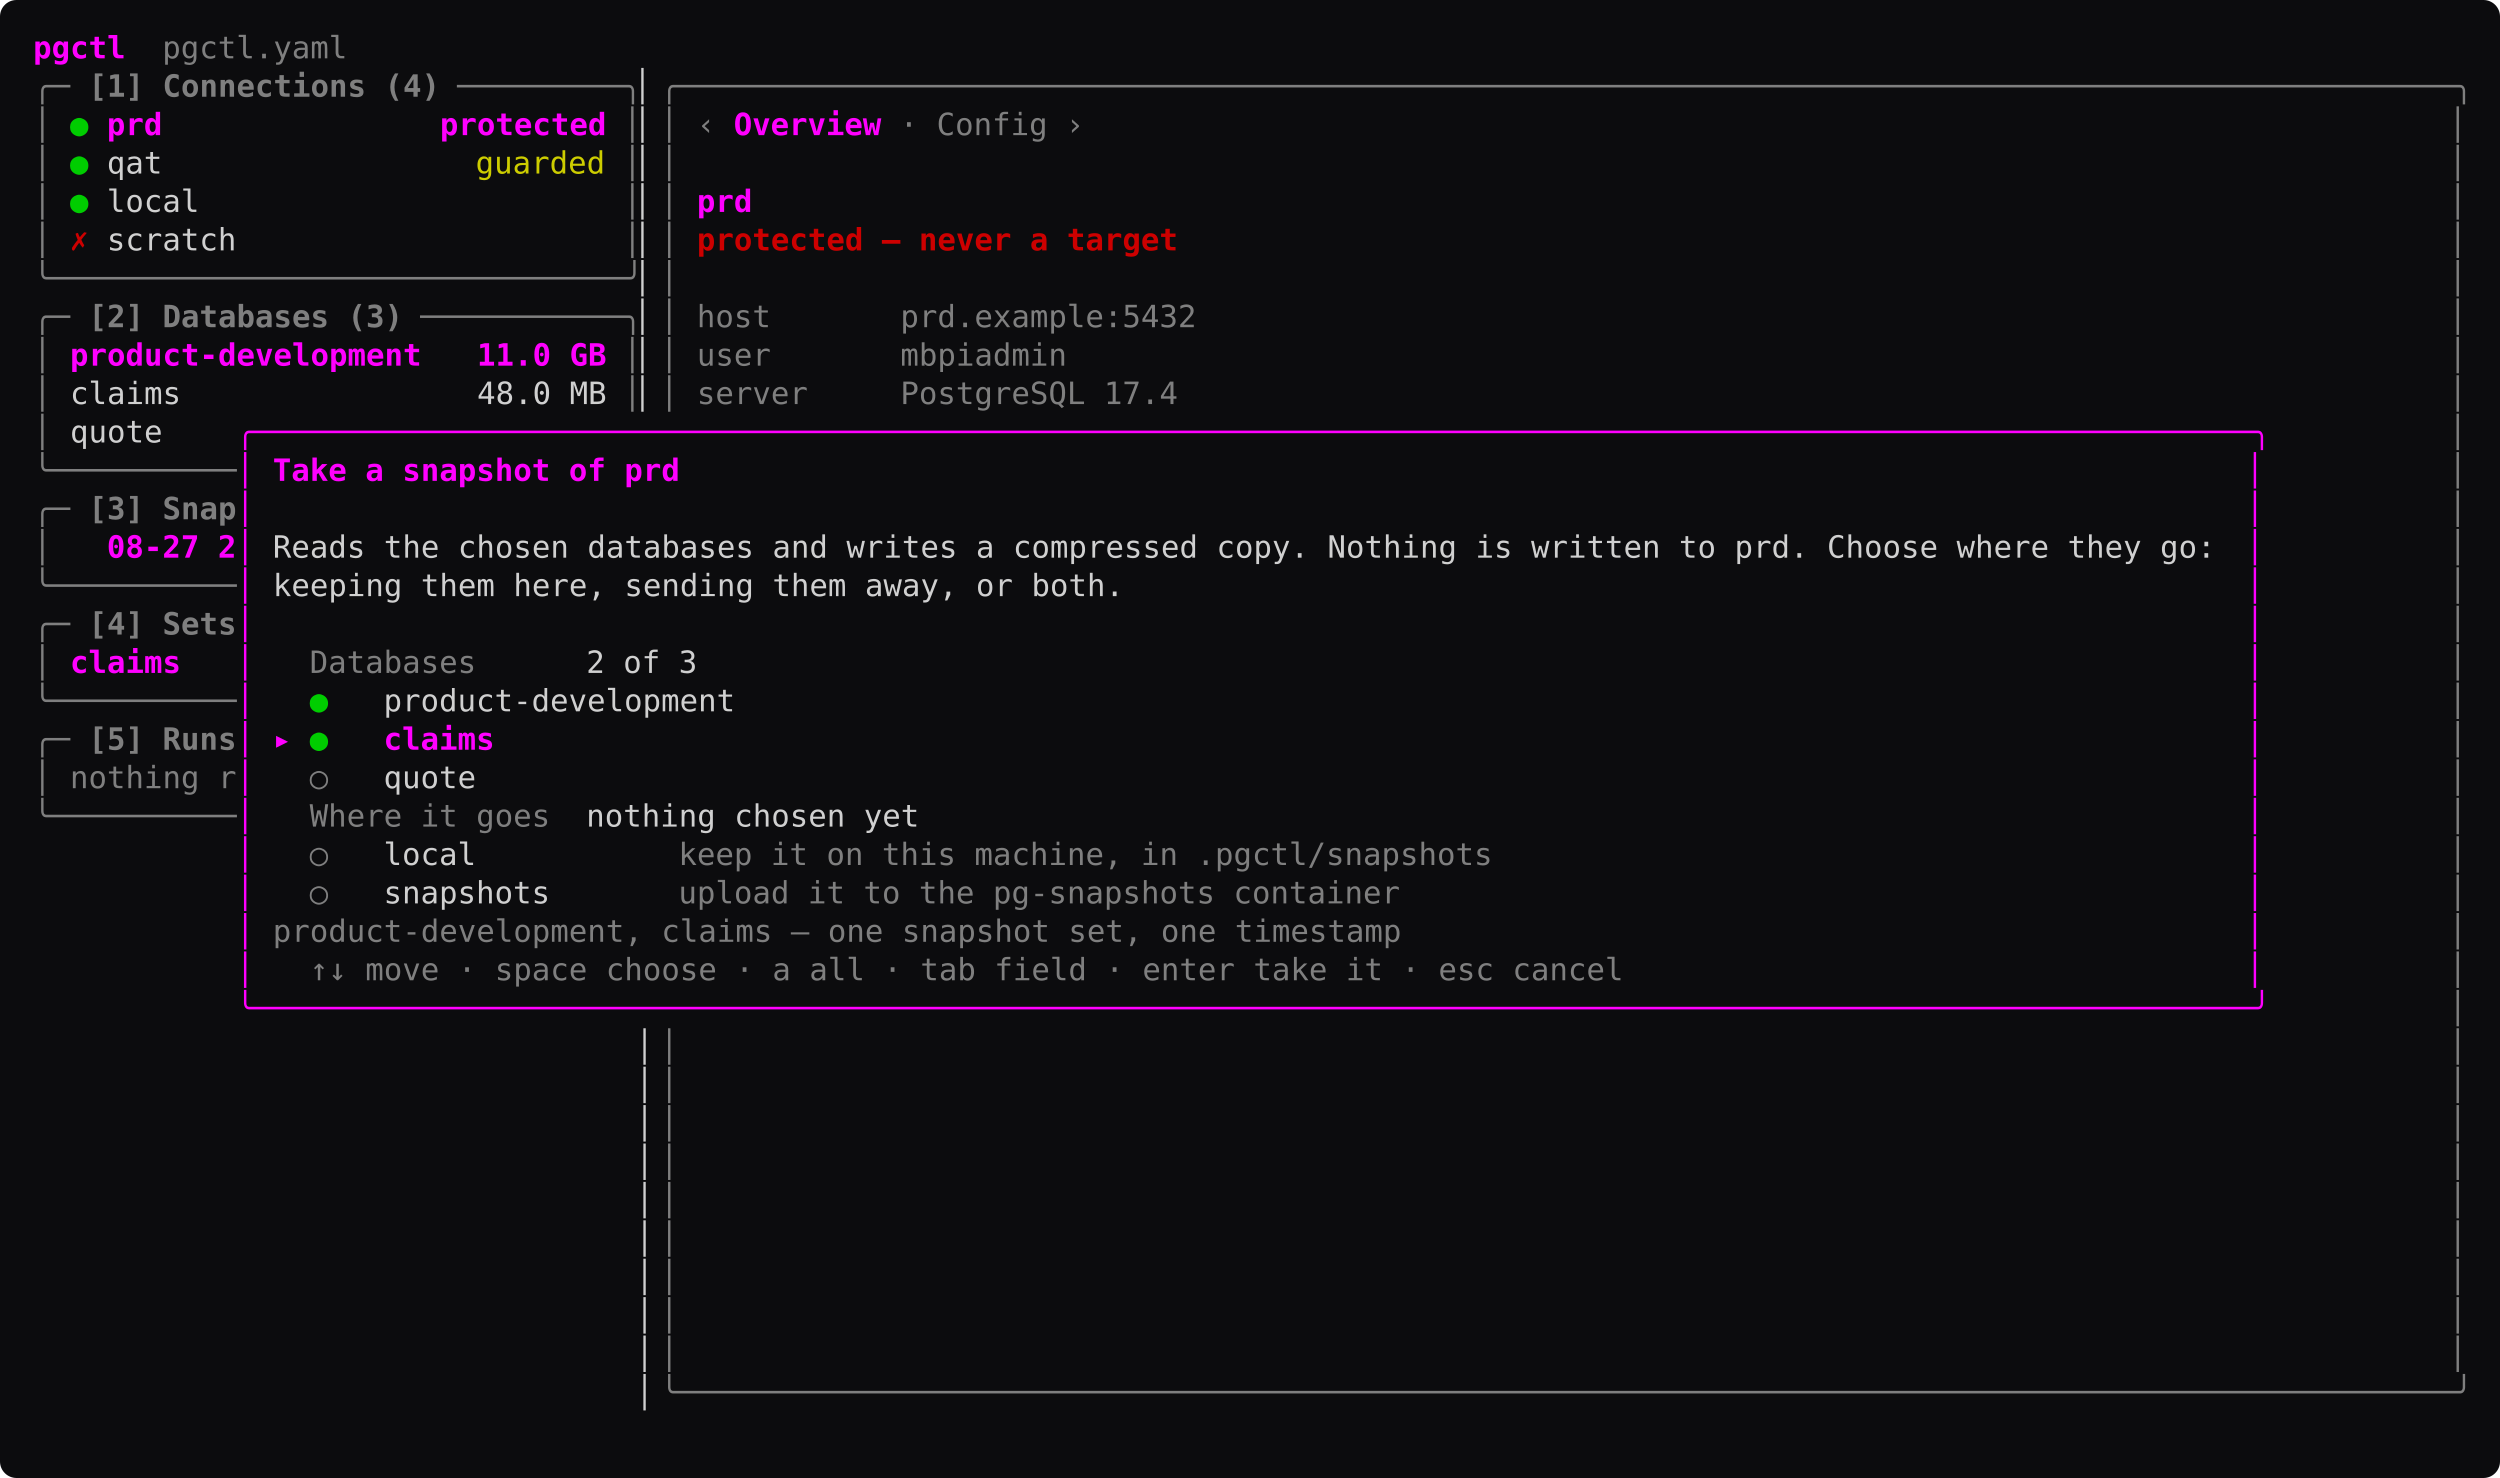
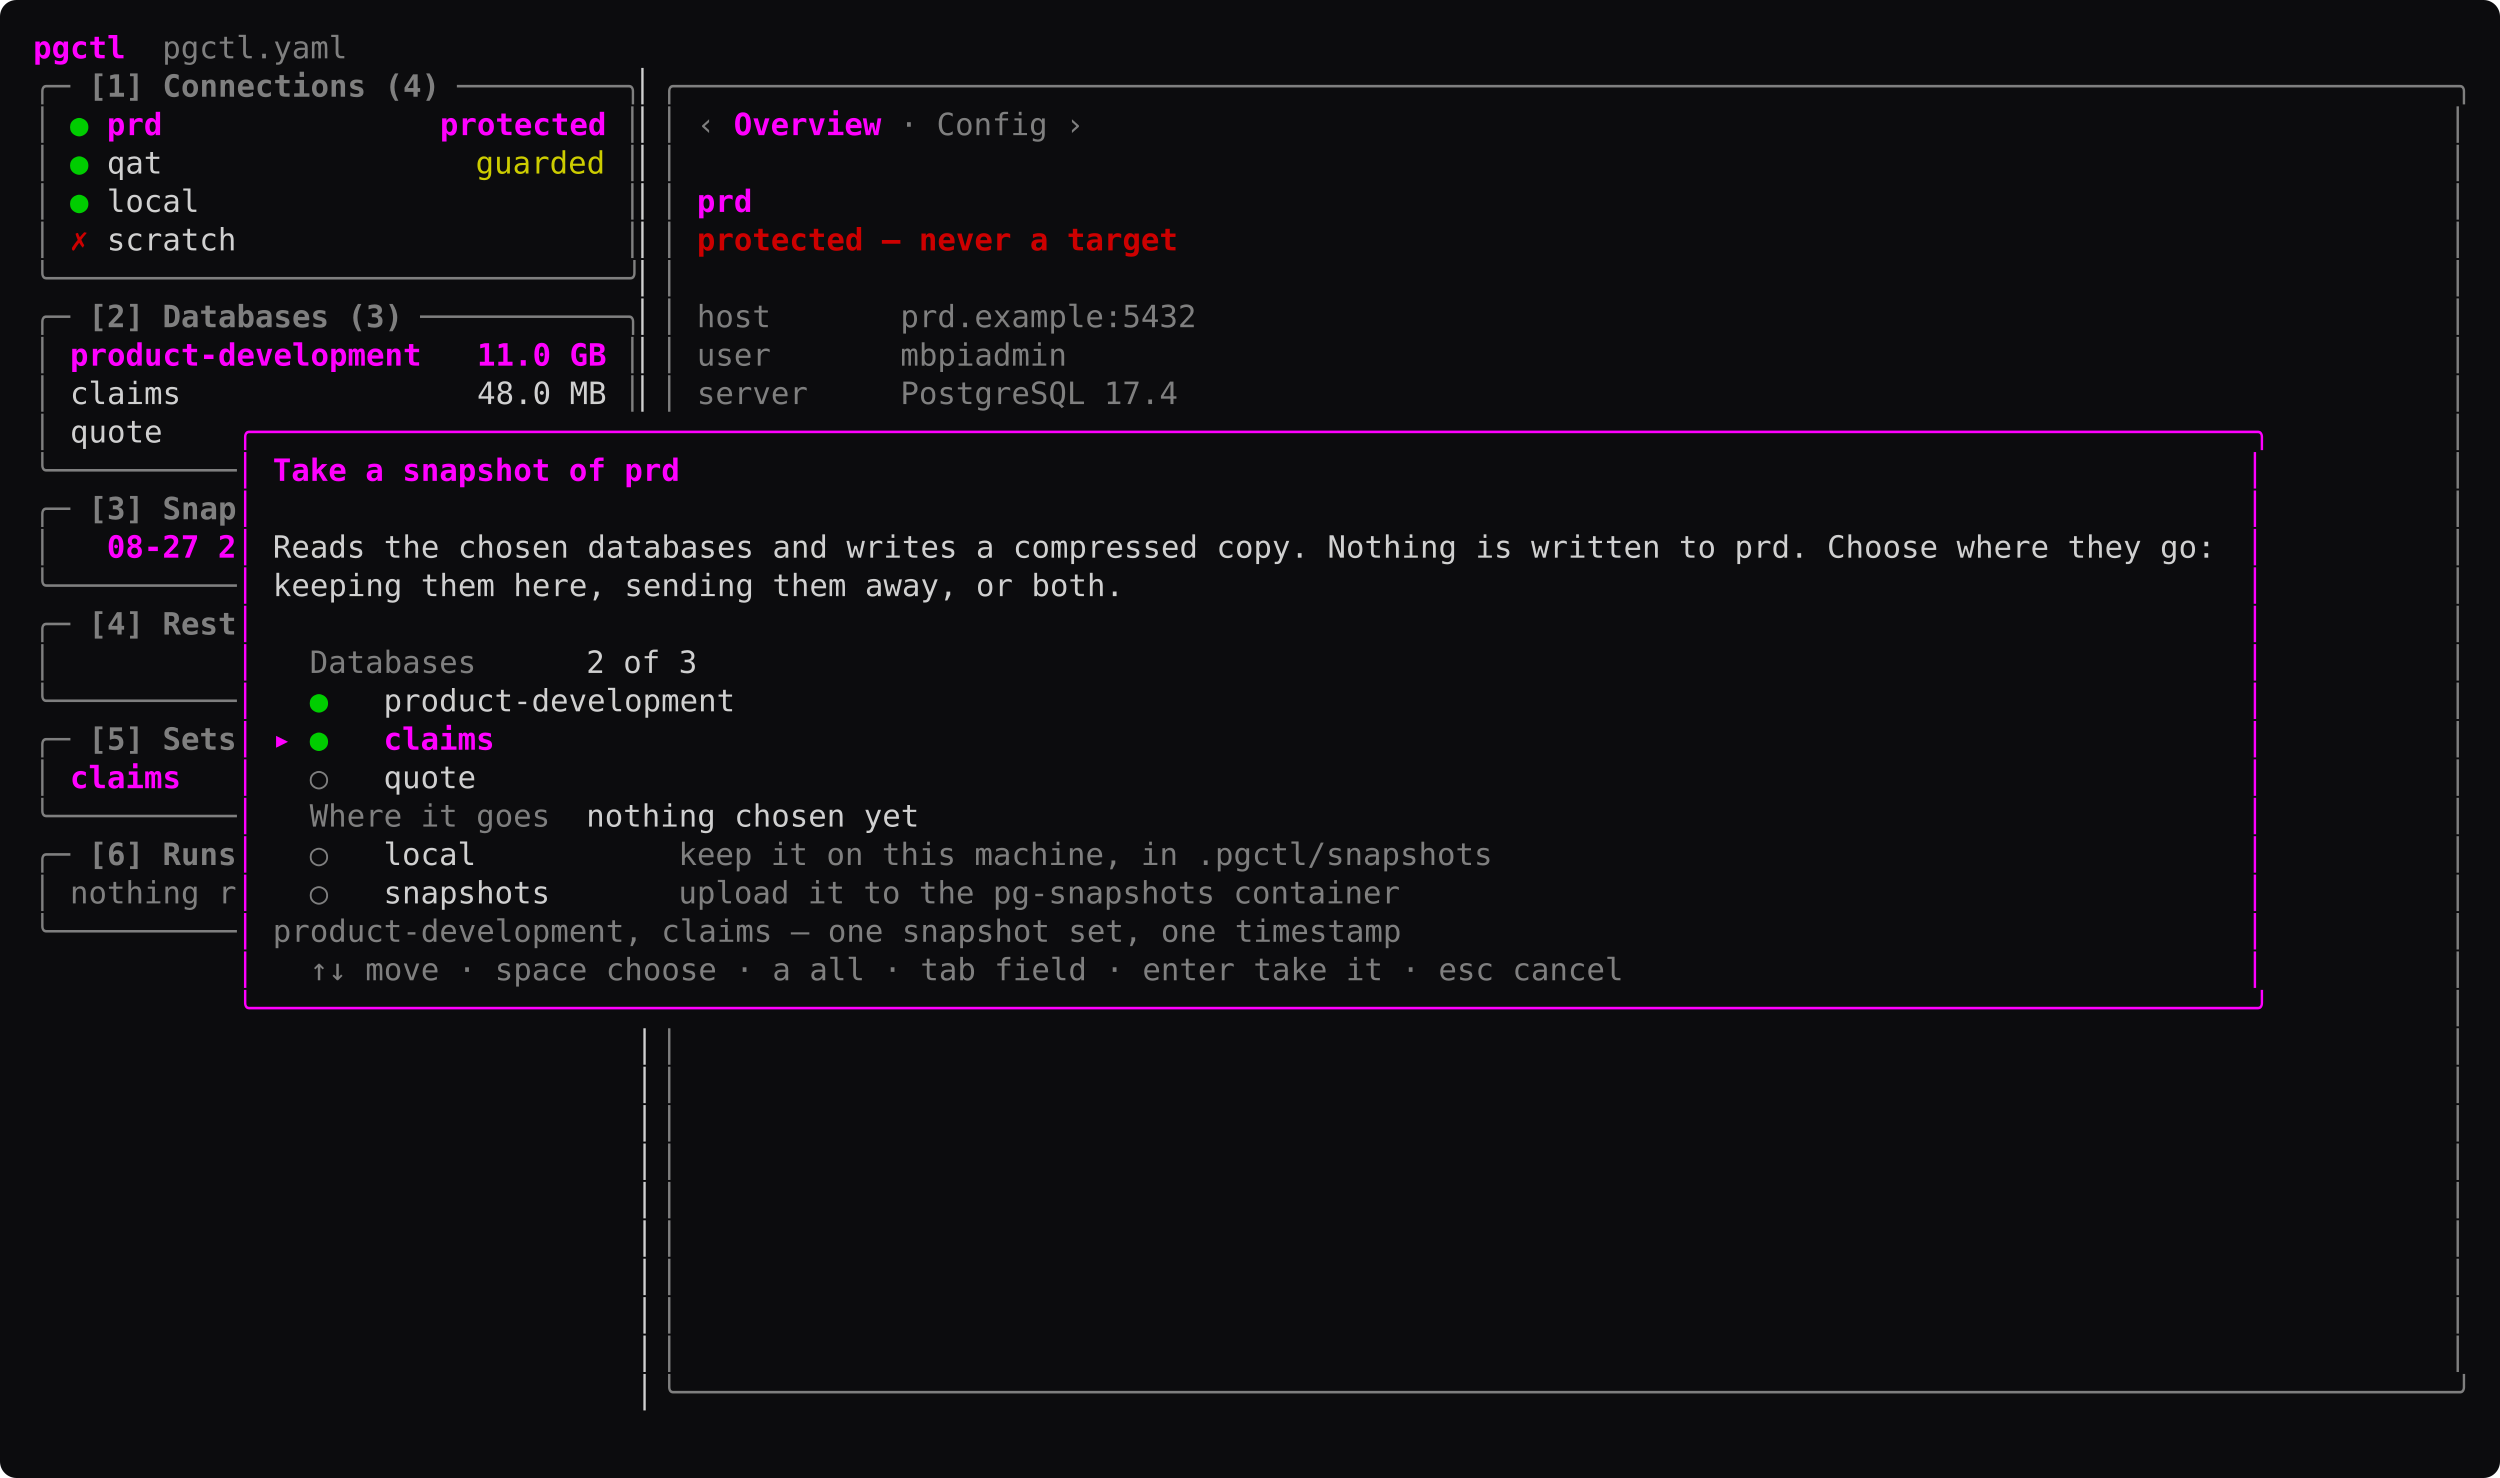
<svg xmlns="http://www.w3.org/2000/svg" width="1057.6" height="625.25" viewBox="0 0 1057.6 625.25" font-family="ui-monospace, 'SF Mono', SFMono-Regular, Menlo, Consolas, 'DejaVu Sans Mono', monospace" font-size="13" role="img">
  <rect width="1057.6" height="625.25" rx="7" fill="#0c0c0e" />
  <text x="14" y="24.68" textLength="39" lengthAdjust="spacing" fill="#ff00ff" font-weight="600" xml:space="preserve">pgctl</text>
  <text x="53" y="24.68" textLength="93.6" lengthAdjust="spacing" fill="#7f7f7f" xml:space="preserve">  pgctl.yaml</text>
  <text x="14" y="40.92" textLength="15.6" lengthAdjust="spacing" fill="#7f7f7f" xml:space="preserve">╭─</text>
  <text x="29.6" y="40.92" textLength="156" lengthAdjust="spacing" fill="#7f7f7f" font-weight="600" xml:space="preserve"> [1] Connections (4)</text>
  <text x="193.4" y="40.92" textLength="78" lengthAdjust="spacing" fill="#7f7f7f" xml:space="preserve">─────────╮</text>
  <text x="271.4" y="40.92" textLength="7.8" lengthAdjust="spacing" fill="#d0d0d0" xml:space="preserve">▏</text>
  <text x="279.2" y="40.92" textLength="764.4" lengthAdjust="spacing" fill="#7f7f7f" xml:space="preserve">╭────────────────────────────────────────────────────────────────────────────────────────────────╮</text>
  <text x="14" y="57.17" textLength="7.8" lengthAdjust="spacing" fill="#7f7f7f" xml:space="preserve">│</text>
  <text x="29.6" y="57.17" textLength="7.8" lengthAdjust="spacing" fill="#00cd00" xml:space="preserve">●</text>
  <text x="45.2" y="57.17" textLength="210.6" lengthAdjust="spacing" fill="#ff00ff" font-weight="600" xml:space="preserve">prd               protected</text>
  <text x="263.6" y="57.17" textLength="7.8" lengthAdjust="spacing" fill="#7f7f7f" xml:space="preserve">│</text>
  <text x="271.4" y="57.17" textLength="7.8" lengthAdjust="spacing" fill="#d0d0d0" xml:space="preserve">▏</text>
  <text x="279.2" y="57.17" textLength="7.8" lengthAdjust="spacing" fill="#7f7f7f" xml:space="preserve">│</text>
  <text x="294.8" y="57.17" textLength="7.8" lengthAdjust="spacing" fill="#7f7f7f" xml:space="preserve">‹</text>
  <text x="310.4" y="57.17" textLength="7.8" lengthAdjust="spacing" fill="#ff00ff" font-weight="600" xml:space="preserve">O</text>
  <text x="318.2" y="57.17" textLength="7.8" lengthAdjust="spacing" fill="#ff00ff" font-weight="600" xml:space="preserve">v</text>
  <text x="326" y="57.17" textLength="7.8" lengthAdjust="spacing" fill="#ff00ff" font-weight="600" xml:space="preserve">e</text>
  <text x="333.8" y="57.17" textLength="7.8" lengthAdjust="spacing" fill="#ff00ff" font-weight="600" xml:space="preserve">r</text>
  <text x="341.6" y="57.17" textLength="7.8" lengthAdjust="spacing" fill="#ff00ff" font-weight="600" xml:space="preserve">v</text>
  <text x="349.4" y="57.17" textLength="7.8" lengthAdjust="spacing" fill="#ff00ff" font-weight="600" xml:space="preserve">i</text>
  <text x="357.2" y="57.17" textLength="7.8" lengthAdjust="spacing" fill="#ff00ff" font-weight="600" xml:space="preserve">e</text>
  <text x="365" y="57.17" textLength="7.8" lengthAdjust="spacing" fill="#ff00ff" font-weight="600" xml:space="preserve">w</text>
  <text x="380.6" y="57.17" textLength="7.8" lengthAdjust="spacing" fill="#7f7f7f" xml:space="preserve">·</text>
  <text x="388.4" y="57.17" textLength="54.6" lengthAdjust="spacing" fill="#7f7f7f" xml:space="preserve"> Config</text>
  <text x="450.8" y="57.17" textLength="7.8" lengthAdjust="spacing" fill="#7f7f7f" xml:space="preserve">›</text>
  <text x="1035.8" y="57.17" textLength="7.8" lengthAdjust="spacing" fill="#7f7f7f" xml:space="preserve">│</text>
  <text x="14" y="73.42" textLength="7.8" lengthAdjust="spacing" fill="#7f7f7f" xml:space="preserve">│</text>
  <text x="29.6" y="73.42" textLength="7.8" lengthAdjust="spacing" fill="#00cd00" xml:space="preserve">●</text>
  <text x="45.2" y="73.42" textLength="23.4" lengthAdjust="spacing" fill="#d0d0d0" xml:space="preserve">qat</text>
  <text x="201.2" y="73.42" textLength="54.6" lengthAdjust="spacing" fill="#cdcd00" xml:space="preserve">guarded</text>
  <text x="263.6" y="73.42" textLength="7.8" lengthAdjust="spacing" fill="#7f7f7f" xml:space="preserve">│</text>
  <text x="271.4" y="73.42" textLength="7.8" lengthAdjust="spacing" fill="#d0d0d0" xml:space="preserve">▏</text>
  <text x="279.2" y="73.42" textLength="7.8" lengthAdjust="spacing" fill="#7f7f7f" xml:space="preserve">│</text>
  <text x="1035.8" y="73.42" textLength="7.8" lengthAdjust="spacing" fill="#7f7f7f" xml:space="preserve">│</text>
  <text x="14" y="89.67" textLength="7.8" lengthAdjust="spacing" fill="#7f7f7f" xml:space="preserve">│</text>
  <text x="29.6" y="89.67" textLength="7.8" lengthAdjust="spacing" fill="#00cd00" xml:space="preserve">●</text>
  <text x="45.2" y="89.67" textLength="39" lengthAdjust="spacing" fill="#d0d0d0" xml:space="preserve">local</text>
  <text x="263.6" y="89.67" textLength="7.8" lengthAdjust="spacing" fill="#7f7f7f" xml:space="preserve">│</text>
  <text x="271.4" y="89.67" textLength="7.8" lengthAdjust="spacing" fill="#d0d0d0" xml:space="preserve">▏</text>
  <text x="279.2" y="89.67" textLength="7.8" lengthAdjust="spacing" fill="#7f7f7f" xml:space="preserve">│</text>
  <text x="294.8" y="89.67" textLength="23.4" lengthAdjust="spacing" fill="#ff00ff" font-weight="600" xml:space="preserve">prd</text>
  <text x="1035.8" y="89.67" textLength="7.8" lengthAdjust="spacing" fill="#7f7f7f" xml:space="preserve">│</text>
  <text x="14" y="105.92" textLength="7.8" lengthAdjust="spacing" fill="#7f7f7f" xml:space="preserve">│</text>
  <text x="29.6" y="105.92" textLength="7.8" lengthAdjust="spacing" fill="#cd0000" font-weight="600" xml:space="preserve">✗</text>
  <text x="45.2" y="105.92" textLength="54.6" lengthAdjust="spacing" fill="#d0d0d0" xml:space="preserve">scratch</text>
  <text x="263.6" y="105.92" textLength="7.8" lengthAdjust="spacing" fill="#7f7f7f" xml:space="preserve">│</text>
  <text x="271.4" y="105.92" textLength="7.8" lengthAdjust="spacing" fill="#d0d0d0" xml:space="preserve">▏</text>
  <text x="279.2" y="105.92" textLength="7.8" lengthAdjust="spacing" fill="#7f7f7f" xml:space="preserve">│</text>
  <text x="294.8" y="105.92" textLength="202.8" lengthAdjust="spacing" fill="#cd0000" font-weight="600" xml:space="preserve">protected — never a target</text>
  <text x="1035.8" y="105.92" textLength="7.8" lengthAdjust="spacing" fill="#7f7f7f" xml:space="preserve">│</text>
  <text x="14" y="122.17" textLength="257.4" lengthAdjust="spacing" fill="#7f7f7f" xml:space="preserve">╰───────────────────────────────╯</text>
  <text x="271.4" y="122.17" textLength="7.8" lengthAdjust="spacing" fill="#d0d0d0" xml:space="preserve">▏</text>
  <text x="279.2" y="122.17" textLength="7.8" lengthAdjust="spacing" fill="#7f7f7f" xml:space="preserve">│</text>
  <text x="1035.8" y="122.17" textLength="7.8" lengthAdjust="spacing" fill="#7f7f7f" xml:space="preserve">│</text>
  <text x="14" y="138.43" textLength="15.6" lengthAdjust="spacing" fill="#7f7f7f" xml:space="preserve">╭─</text>
  <text x="29.6" y="138.43" textLength="140.4" lengthAdjust="spacing" fill="#7f7f7f" font-weight="600" xml:space="preserve"> [2] Databases (3)</text>
  <text x="177.8" y="138.43" textLength="93.6" lengthAdjust="spacing" fill="#7f7f7f" xml:space="preserve">───────────╮</text>
  <text x="271.4" y="138.43" textLength="7.8" lengthAdjust="spacing" fill="#d0d0d0" xml:space="preserve">▏</text>
  <text x="279.2" y="138.43" textLength="7.8" lengthAdjust="spacing" fill="#7f7f7f" xml:space="preserve">│</text>
  <text x="294.8" y="138.43" textLength="210.6" lengthAdjust="spacing" fill="#7f7f7f" xml:space="preserve">host       prd.example:5432</text>
  <text x="1035.8" y="138.43" textLength="7.8" lengthAdjust="spacing" fill="#7f7f7f" xml:space="preserve">│</text>
  <text x="14" y="154.68" textLength="7.8" lengthAdjust="spacing" fill="#7f7f7f" xml:space="preserve">│</text>
  <text x="29.6" y="154.68" textLength="226.2" lengthAdjust="spacing" fill="#ff00ff" font-weight="600" xml:space="preserve">product-development   11.0 GB</text>
  <text x="263.6" y="154.68" textLength="7.8" lengthAdjust="spacing" fill="#7f7f7f" xml:space="preserve">│</text>
  <text x="271.4" y="154.68" textLength="7.8" lengthAdjust="spacing" fill="#d0d0d0" xml:space="preserve">▏</text>
  <text x="279.2" y="154.68" textLength="7.8" lengthAdjust="spacing" fill="#7f7f7f" xml:space="preserve">│</text>
  <text x="294.8" y="154.68" textLength="156" lengthAdjust="spacing" fill="#7f7f7f" xml:space="preserve">user       mbpiadmin</text>
  <text x="1035.8" y="154.68" textLength="7.8" lengthAdjust="spacing" fill="#7f7f7f" xml:space="preserve">│</text>
  <text x="14" y="170.93" textLength="7.8" lengthAdjust="spacing" fill="#7f7f7f" xml:space="preserve">│</text>
  <text x="21.8" y="170.93" textLength="234" lengthAdjust="spacing" fill="#d0d0d0" xml:space="preserve"> claims                48.0 MB</text>
  <text x="263.6" y="170.93" textLength="7.8" lengthAdjust="spacing" fill="#7f7f7f" xml:space="preserve">│</text>
  <text x="271.4" y="170.93" textLength="7.8" lengthAdjust="spacing" fill="#d0d0d0" xml:space="preserve">▏</text>
  <text x="279.2" y="170.93" textLength="7.8" lengthAdjust="spacing" fill="#7f7f7f" xml:space="preserve">│</text>
  <text x="294.8" y="170.93" textLength="202.8" lengthAdjust="spacing" fill="#7f7f7f" xml:space="preserve">server     PostgreSQL 17.4</text>
  <text x="1035.8" y="170.93" textLength="7.8" lengthAdjust="spacing" fill="#7f7f7f" xml:space="preserve">│</text>
  <text x="14" y="187.18" textLength="7.8" lengthAdjust="spacing" fill="#7f7f7f" xml:space="preserve">│</text>
  <text x="21.8" y="187.18" textLength="46.8" lengthAdjust="spacing" fill="#d0d0d0" xml:space="preserve"> quote</text>
  <text x="99.8" y="187.18" textLength="858" lengthAdjust="spacing" fill="#ff00ff" xml:space="preserve">╭────────────────────────────────────────────────────────────────────────────────────────────────────────────╮</text>
  <text x="1035.8" y="187.18" textLength="7.8" lengthAdjust="spacing" fill="#7f7f7f" xml:space="preserve">│</text>
  <text x="14" y="203.43" textLength="85.8" lengthAdjust="spacing" fill="#7f7f7f" xml:space="preserve">╰──────────</text>
  <text x="99.8" y="203.43" textLength="7.8" lengthAdjust="spacing" fill="#ff00ff" xml:space="preserve">│</text>
  <text x="115.4" y="203.43" textLength="171.6" lengthAdjust="spacing" fill="#ff00ff" font-weight="600" xml:space="preserve">Take a snapshot of prd</text>
  <text x="950" y="203.43" textLength="7.8" lengthAdjust="spacing" fill="#ff00ff" xml:space="preserve">│</text>
  <text x="1035.8" y="203.43" textLength="7.8" lengthAdjust="spacing" fill="#7f7f7f" xml:space="preserve">│</text>
  <text x="14" y="219.68" textLength="15.6" lengthAdjust="spacing" fill="#7f7f7f" xml:space="preserve">╭─</text>
  <text x="29.6" y="219.68" textLength="70.2" lengthAdjust="spacing" fill="#7f7f7f" font-weight="600" xml:space="preserve"> [3] Snap</text>
  <text x="99.8" y="219.68" textLength="7.8" lengthAdjust="spacing" fill="#ff00ff" xml:space="preserve">│</text>
  <text x="950" y="219.68" textLength="7.8" lengthAdjust="spacing" fill="#ff00ff" xml:space="preserve">│</text>
  <text x="1035.8" y="219.68" textLength="7.8" lengthAdjust="spacing" fill="#7f7f7f" xml:space="preserve">│</text>
  <text x="14" y="235.93" textLength="7.8" lengthAdjust="spacing" fill="#7f7f7f" xml:space="preserve">│</text>
  <text x="45.2" y="235.93" textLength="54.6" lengthAdjust="spacing" fill="#ff00ff" font-weight="600" xml:space="preserve">08-27 2</text>
  <text x="99.8" y="235.93" textLength="7.8" lengthAdjust="spacing" fill="#ff00ff" xml:space="preserve">│</text>
  <text x="107.6" y="235.93" textLength="826.8" lengthAdjust="spacing" fill="#d0d0d0" xml:space="preserve"> Reads the chosen databases and writes a compressed copy. Nothing is written to prd. Choose where they go:</text>
  <text x="950" y="235.93" textLength="7.8" lengthAdjust="spacing" fill="#ff00ff" xml:space="preserve">│</text>
  <text x="1035.8" y="235.93" textLength="7.8" lengthAdjust="spacing" fill="#7f7f7f" xml:space="preserve">│</text>
  <text x="14" y="252.18" textLength="85.8" lengthAdjust="spacing" fill="#7f7f7f" xml:space="preserve">╰──────────</text>
  <text x="99.8" y="252.18" textLength="7.8" lengthAdjust="spacing" fill="#ff00ff" xml:space="preserve">│</text>
  <text x="107.6" y="252.18" textLength="366.6" lengthAdjust="spacing" fill="#d0d0d0" xml:space="preserve"> keeping them here, sending them away, or both.</text>
  <text x="950" y="252.18" textLength="7.8" lengthAdjust="spacing" fill="#ff00ff" xml:space="preserve">│</text>
  <text x="1035.8" y="252.18" textLength="7.8" lengthAdjust="spacing" fill="#7f7f7f" xml:space="preserve">│</text>
  <text x="14" y="268.43" textLength="15.6" lengthAdjust="spacing" fill="#7f7f7f" xml:space="preserve">╭─</text>
-   <text x="29.6" y="268.43" textLength="70.2" lengthAdjust="spacing" fill="#7f7f7f" font-weight="600" xml:space="preserve"> [4] Sets</text>
+   <text x="29.6" y="268.43" textLength="70.2" lengthAdjust="spacing" fill="#7f7f7f" font-weight="600" xml:space="preserve"> [4] Rest</text>
  <text x="99.8" y="268.43" textLength="7.8" lengthAdjust="spacing" fill="#ff00ff" xml:space="preserve">│</text>
  <text x="950" y="268.43" textLength="7.8" lengthAdjust="spacing" fill="#ff00ff" xml:space="preserve">│</text>
  <text x="1035.8" y="268.43" textLength="7.8" lengthAdjust="spacing" fill="#7f7f7f" xml:space="preserve">│</text>
  <text x="14" y="284.68" textLength="7.8" lengthAdjust="spacing" fill="#7f7f7f" xml:space="preserve">│</text>
-   <text x="29.6" y="284.68" textLength="46.8" lengthAdjust="spacing" fill="#ff00ff" font-weight="600" xml:space="preserve">claims</text>
  <text x="99.8" y="284.68" textLength="7.8" lengthAdjust="spacing" fill="#ff00ff" xml:space="preserve">│</text>
  <text x="131" y="284.68" textLength="70.2" lengthAdjust="spacing" fill="#7f7f7f" xml:space="preserve">Databases</text>
  <text x="248" y="284.68" textLength="46.8" lengthAdjust="spacing" fill="#d0d0d0" xml:space="preserve">2 of 3</text>
  <text x="950" y="284.68" textLength="7.8" lengthAdjust="spacing" fill="#ff00ff" xml:space="preserve">│</text>
  <text x="1035.8" y="284.68" textLength="7.8" lengthAdjust="spacing" fill="#7f7f7f" xml:space="preserve">│</text>
  <text x="14" y="300.93" textLength="85.8" lengthAdjust="spacing" fill="#7f7f7f" xml:space="preserve">╰──────────</text>
  <text x="99.8" y="300.93" textLength="7.8" lengthAdjust="spacing" fill="#ff00ff" xml:space="preserve">│</text>
  <text x="131" y="300.93" textLength="7.8" lengthAdjust="spacing" fill="#00cd00" xml:space="preserve">●</text>
  <text x="146.6" y="300.93" textLength="163.8" lengthAdjust="spacing" fill="#d0d0d0" xml:space="preserve">  product-development</text>
  <text x="950" y="300.93" textLength="7.8" lengthAdjust="spacing" fill="#ff00ff" xml:space="preserve">│</text>
  <text x="1035.8" y="300.93" textLength="7.8" lengthAdjust="spacing" fill="#7f7f7f" xml:space="preserve">│</text>
  <text x="14" y="317.18" textLength="15.6" lengthAdjust="spacing" fill="#7f7f7f" xml:space="preserve">╭─</text>
-   <text x="29.6" y="317.18" textLength="70.2" lengthAdjust="spacing" fill="#7f7f7f" font-weight="600" xml:space="preserve"> [5] Runs</text>
+   <text x="29.6" y="317.18" textLength="70.2" lengthAdjust="spacing" fill="#7f7f7f" font-weight="600" xml:space="preserve"> [5] Sets</text>
  <text x="99.8" y="317.18" textLength="7.8" lengthAdjust="spacing" fill="#ff00ff" xml:space="preserve">│</text>
  <text x="115.4" y="317.18" textLength="7.8" lengthAdjust="spacing" fill="#ff00ff" font-weight="600" xml:space="preserve">▸</text>
  <text x="131" y="317.18" textLength="7.8" lengthAdjust="spacing" fill="#00cd00" xml:space="preserve">●</text>
  <text x="146.6" y="317.18" textLength="62.4" lengthAdjust="spacing" fill="#ff00ff" font-weight="600" xml:space="preserve">  claims</text>
  <text x="950" y="317.18" textLength="7.8" lengthAdjust="spacing" fill="#ff00ff" xml:space="preserve">│</text>
  <text x="1035.8" y="317.18" textLength="7.8" lengthAdjust="spacing" fill="#7f7f7f" xml:space="preserve">│</text>
  <text x="14" y="333.43" textLength="7.8" lengthAdjust="spacing" fill="#7f7f7f" xml:space="preserve">│</text>
-   <text x="29.6" y="333.43" textLength="70.2" lengthAdjust="spacing" fill="#7f7f7f" xml:space="preserve">nothing r</text>
+   <text x="29.6" y="333.43" textLength="46.8" lengthAdjust="spacing" fill="#ff00ff" font-weight="600" xml:space="preserve">claims</text>
  <text x="99.8" y="333.43" textLength="7.8" lengthAdjust="spacing" fill="#ff00ff" xml:space="preserve">│</text>
  <text x="131" y="333.43" textLength="7.8" lengthAdjust="spacing" fill="#7f7f7f" xml:space="preserve">○</text>
  <text x="146.6" y="333.43" textLength="54.6" lengthAdjust="spacing" fill="#d0d0d0" xml:space="preserve">  quote</text>
  <text x="950" y="333.43" textLength="7.8" lengthAdjust="spacing" fill="#ff00ff" xml:space="preserve">│</text>
  <text x="1035.8" y="333.43" textLength="7.8" lengthAdjust="spacing" fill="#7f7f7f" xml:space="preserve">│</text>
  <text x="14" y="349.68" textLength="85.8" lengthAdjust="spacing" fill="#7f7f7f" xml:space="preserve">╰──────────</text>
  <text x="99.8" y="349.68" textLength="7.8" lengthAdjust="spacing" fill="#ff00ff" xml:space="preserve">│</text>
  <text x="131" y="349.68" textLength="101.4" lengthAdjust="spacing" fill="#7f7f7f" xml:space="preserve">Where it goes</text>
  <text x="248" y="349.68" textLength="140.4" lengthAdjust="spacing" fill="#d0d0d0" xml:space="preserve">nothing chosen yet</text>
  <text x="950" y="349.68" textLength="7.8" lengthAdjust="spacing" fill="#ff00ff" xml:space="preserve">│</text>
  <text x="1035.8" y="349.68" textLength="7.8" lengthAdjust="spacing" fill="#7f7f7f" xml:space="preserve">│</text>
+   <text x="14" y="365.93" textLength="15.6" lengthAdjust="spacing" fill="#7f7f7f" xml:space="preserve">╭─</text>
+   <text x="29.6" y="365.93" textLength="70.2" lengthAdjust="spacing" fill="#7f7f7f" font-weight="600" xml:space="preserve"> [6] Runs</text>
  <text x="99.8" y="365.93" textLength="7.8" lengthAdjust="spacing" fill="#ff00ff" xml:space="preserve">│</text>
  <text x="131" y="365.93" textLength="7.8" lengthAdjust="spacing" fill="#7f7f7f" xml:space="preserve">○</text>
  <text x="146.6" y="365.93" textLength="54.6" lengthAdjust="spacing" fill="#d0d0d0" xml:space="preserve">  local</text>
  <text x="287" y="365.93" textLength="343.2" lengthAdjust="spacing" fill="#7f7f7f" xml:space="preserve">keep it on this machine, in .pgctl/snapshots</text>
  <text x="950" y="365.93" textLength="7.8" lengthAdjust="spacing" fill="#ff00ff" xml:space="preserve">│</text>
  <text x="1035.8" y="365.93" textLength="7.8" lengthAdjust="spacing" fill="#7f7f7f" xml:space="preserve">│</text>
+   <text x="14" y="382.18" textLength="7.8" lengthAdjust="spacing" fill="#7f7f7f" xml:space="preserve">│</text>
+   <text x="29.6" y="382.18" textLength="70.2" lengthAdjust="spacing" fill="#7f7f7f" xml:space="preserve">nothing r</text>
  <text x="99.8" y="382.18" textLength="7.8" lengthAdjust="spacing" fill="#ff00ff" xml:space="preserve">│</text>
  <text x="131" y="382.18" textLength="7.8" lengthAdjust="spacing" fill="#7f7f7f" xml:space="preserve">○</text>
  <text x="146.6" y="382.18" textLength="85.8" lengthAdjust="spacing" fill="#d0d0d0" xml:space="preserve">  snapshots</text>
  <text x="287" y="382.18" textLength="304.2" lengthAdjust="spacing" fill="#7f7f7f" xml:space="preserve">upload it to the pg-snapshots container</text>
  <text x="950" y="382.18" textLength="7.8" lengthAdjust="spacing" fill="#ff00ff" xml:space="preserve">│</text>
  <text x="1035.8" y="382.18" textLength="7.8" lengthAdjust="spacing" fill="#7f7f7f" xml:space="preserve">│</text>
+   <text x="14" y="398.43" textLength="85.8" lengthAdjust="spacing" fill="#7f7f7f" xml:space="preserve">╰──────────</text>
  <text x="99.8" y="398.43" textLength="7.8" lengthAdjust="spacing" fill="#ff00ff" xml:space="preserve">│</text>
  <text x="115.4" y="398.43" textLength="475.8" lengthAdjust="spacing" fill="#7f7f7f" xml:space="preserve">product-development, claims — one snapshot set, one timestamp</text>
  <text x="950" y="398.43" textLength="7.8" lengthAdjust="spacing" fill="#ff00ff" xml:space="preserve">│</text>
  <text x="1035.8" y="398.43" textLength="7.8" lengthAdjust="spacing" fill="#7f7f7f" xml:space="preserve">│</text>
  <text x="99.8" y="414.68" textLength="7.8" lengthAdjust="spacing" fill="#ff00ff" xml:space="preserve">│</text>
  <text x="115.4" y="414.68" textLength="569.4" lengthAdjust="spacing" fill="#7f7f7f" xml:space="preserve">  ↑↓ move · space choose · a all · tab field · enter take it · esc cancel</text>
  <text x="950" y="414.68" textLength="7.8" lengthAdjust="spacing" fill="#ff00ff" xml:space="preserve">│</text>
  <text x="1035.8" y="414.68" textLength="7.8" lengthAdjust="spacing" fill="#7f7f7f" xml:space="preserve">│</text>
  <text x="99.8" y="430.93" textLength="858" lengthAdjust="spacing" fill="#ff00ff" xml:space="preserve">╰────────────────────────────────────────────────────────────────────────────────────────────────────────────╯</text>
  <text x="1035.8" y="430.93" textLength="7.8" lengthAdjust="spacing" fill="#7f7f7f" xml:space="preserve">│</text>
  <text x="14" y="447.18" textLength="265.2" lengthAdjust="spacing" fill="#d0d0d0" xml:space="preserve">                                 ▏</text>
  <text x="279.2" y="447.18" textLength="7.8" lengthAdjust="spacing" fill="#7f7f7f" xml:space="preserve">│</text>
  <text x="1035.8" y="447.18" textLength="7.8" lengthAdjust="spacing" fill="#7f7f7f" xml:space="preserve">│</text>
  <text x="14" y="463.43" textLength="265.2" lengthAdjust="spacing" fill="#d0d0d0" xml:space="preserve">                                 ▏</text>
  <text x="279.2" y="463.43" textLength="7.8" lengthAdjust="spacing" fill="#7f7f7f" xml:space="preserve">│</text>
  <text x="1035.8" y="463.43" textLength="7.8" lengthAdjust="spacing" fill="#7f7f7f" xml:space="preserve">│</text>
  <text x="14" y="479.68" textLength="265.2" lengthAdjust="spacing" fill="#d0d0d0" xml:space="preserve">                                 ▏</text>
  <text x="279.2" y="479.68" textLength="7.8" lengthAdjust="spacing" fill="#7f7f7f" xml:space="preserve">│</text>
  <text x="1035.8" y="479.68" textLength="7.8" lengthAdjust="spacing" fill="#7f7f7f" xml:space="preserve">│</text>
  <text x="14" y="495.93" textLength="265.2" lengthAdjust="spacing" fill="#d0d0d0" xml:space="preserve">                                 ▏</text>
  <text x="279.2" y="495.93" textLength="7.8" lengthAdjust="spacing" fill="#7f7f7f" xml:space="preserve">│</text>
  <text x="1035.8" y="495.93" textLength="7.8" lengthAdjust="spacing" fill="#7f7f7f" xml:space="preserve">│</text>
  <text x="14" y="512.17" textLength="265.2" lengthAdjust="spacing" fill="#d0d0d0" xml:space="preserve">                                 ▏</text>
  <text x="279.2" y="512.17" textLength="7.8" lengthAdjust="spacing" fill="#7f7f7f" xml:space="preserve">│</text>
  <text x="1035.8" y="512.17" textLength="7.8" lengthAdjust="spacing" fill="#7f7f7f" xml:space="preserve">│</text>
  <text x="14" y="528.42" textLength="265.2" lengthAdjust="spacing" fill="#d0d0d0" xml:space="preserve">                                 ▏</text>
  <text x="279.2" y="528.42" textLength="7.8" lengthAdjust="spacing" fill="#7f7f7f" xml:space="preserve">│</text>
  <text x="1035.8" y="528.42" textLength="7.8" lengthAdjust="spacing" fill="#7f7f7f" xml:space="preserve">│</text>
  <text x="14" y="544.67" textLength="265.2" lengthAdjust="spacing" fill="#d0d0d0" xml:space="preserve">                                 ▏</text>
  <text x="279.2" y="544.67" textLength="7.8" lengthAdjust="spacing" fill="#7f7f7f" xml:space="preserve">│</text>
  <text x="1035.8" y="544.67" textLength="7.8" lengthAdjust="spacing" fill="#7f7f7f" xml:space="preserve">│</text>
  <text x="14" y="560.92" textLength="265.2" lengthAdjust="spacing" fill="#d0d0d0" xml:space="preserve">                                 ▏</text>
  <text x="279.2" y="560.92" textLength="7.8" lengthAdjust="spacing" fill="#7f7f7f" xml:space="preserve">│</text>
  <text x="1035.8" y="560.92" textLength="7.8" lengthAdjust="spacing" fill="#7f7f7f" xml:space="preserve">│</text>
  <text x="14" y="577.17" textLength="265.2" lengthAdjust="spacing" fill="#d0d0d0" xml:space="preserve">                                 ▏</text>
  <text x="279.2" y="577.17" textLength="7.8" lengthAdjust="spacing" fill="#7f7f7f" xml:space="preserve">│</text>
  <text x="1035.8" y="577.17" textLength="7.8" lengthAdjust="spacing" fill="#7f7f7f" xml:space="preserve">│</text>
  <text x="14" y="593.42" textLength="265.2" lengthAdjust="spacing" fill="#d0d0d0" xml:space="preserve">                                 ▏</text>
  <text x="279.2" y="593.42" textLength="764.4" lengthAdjust="spacing" fill="#7f7f7f" xml:space="preserve">╰────────────────────────────────────────────────────────────────────────────────────────────────╯</text>
</svg>
